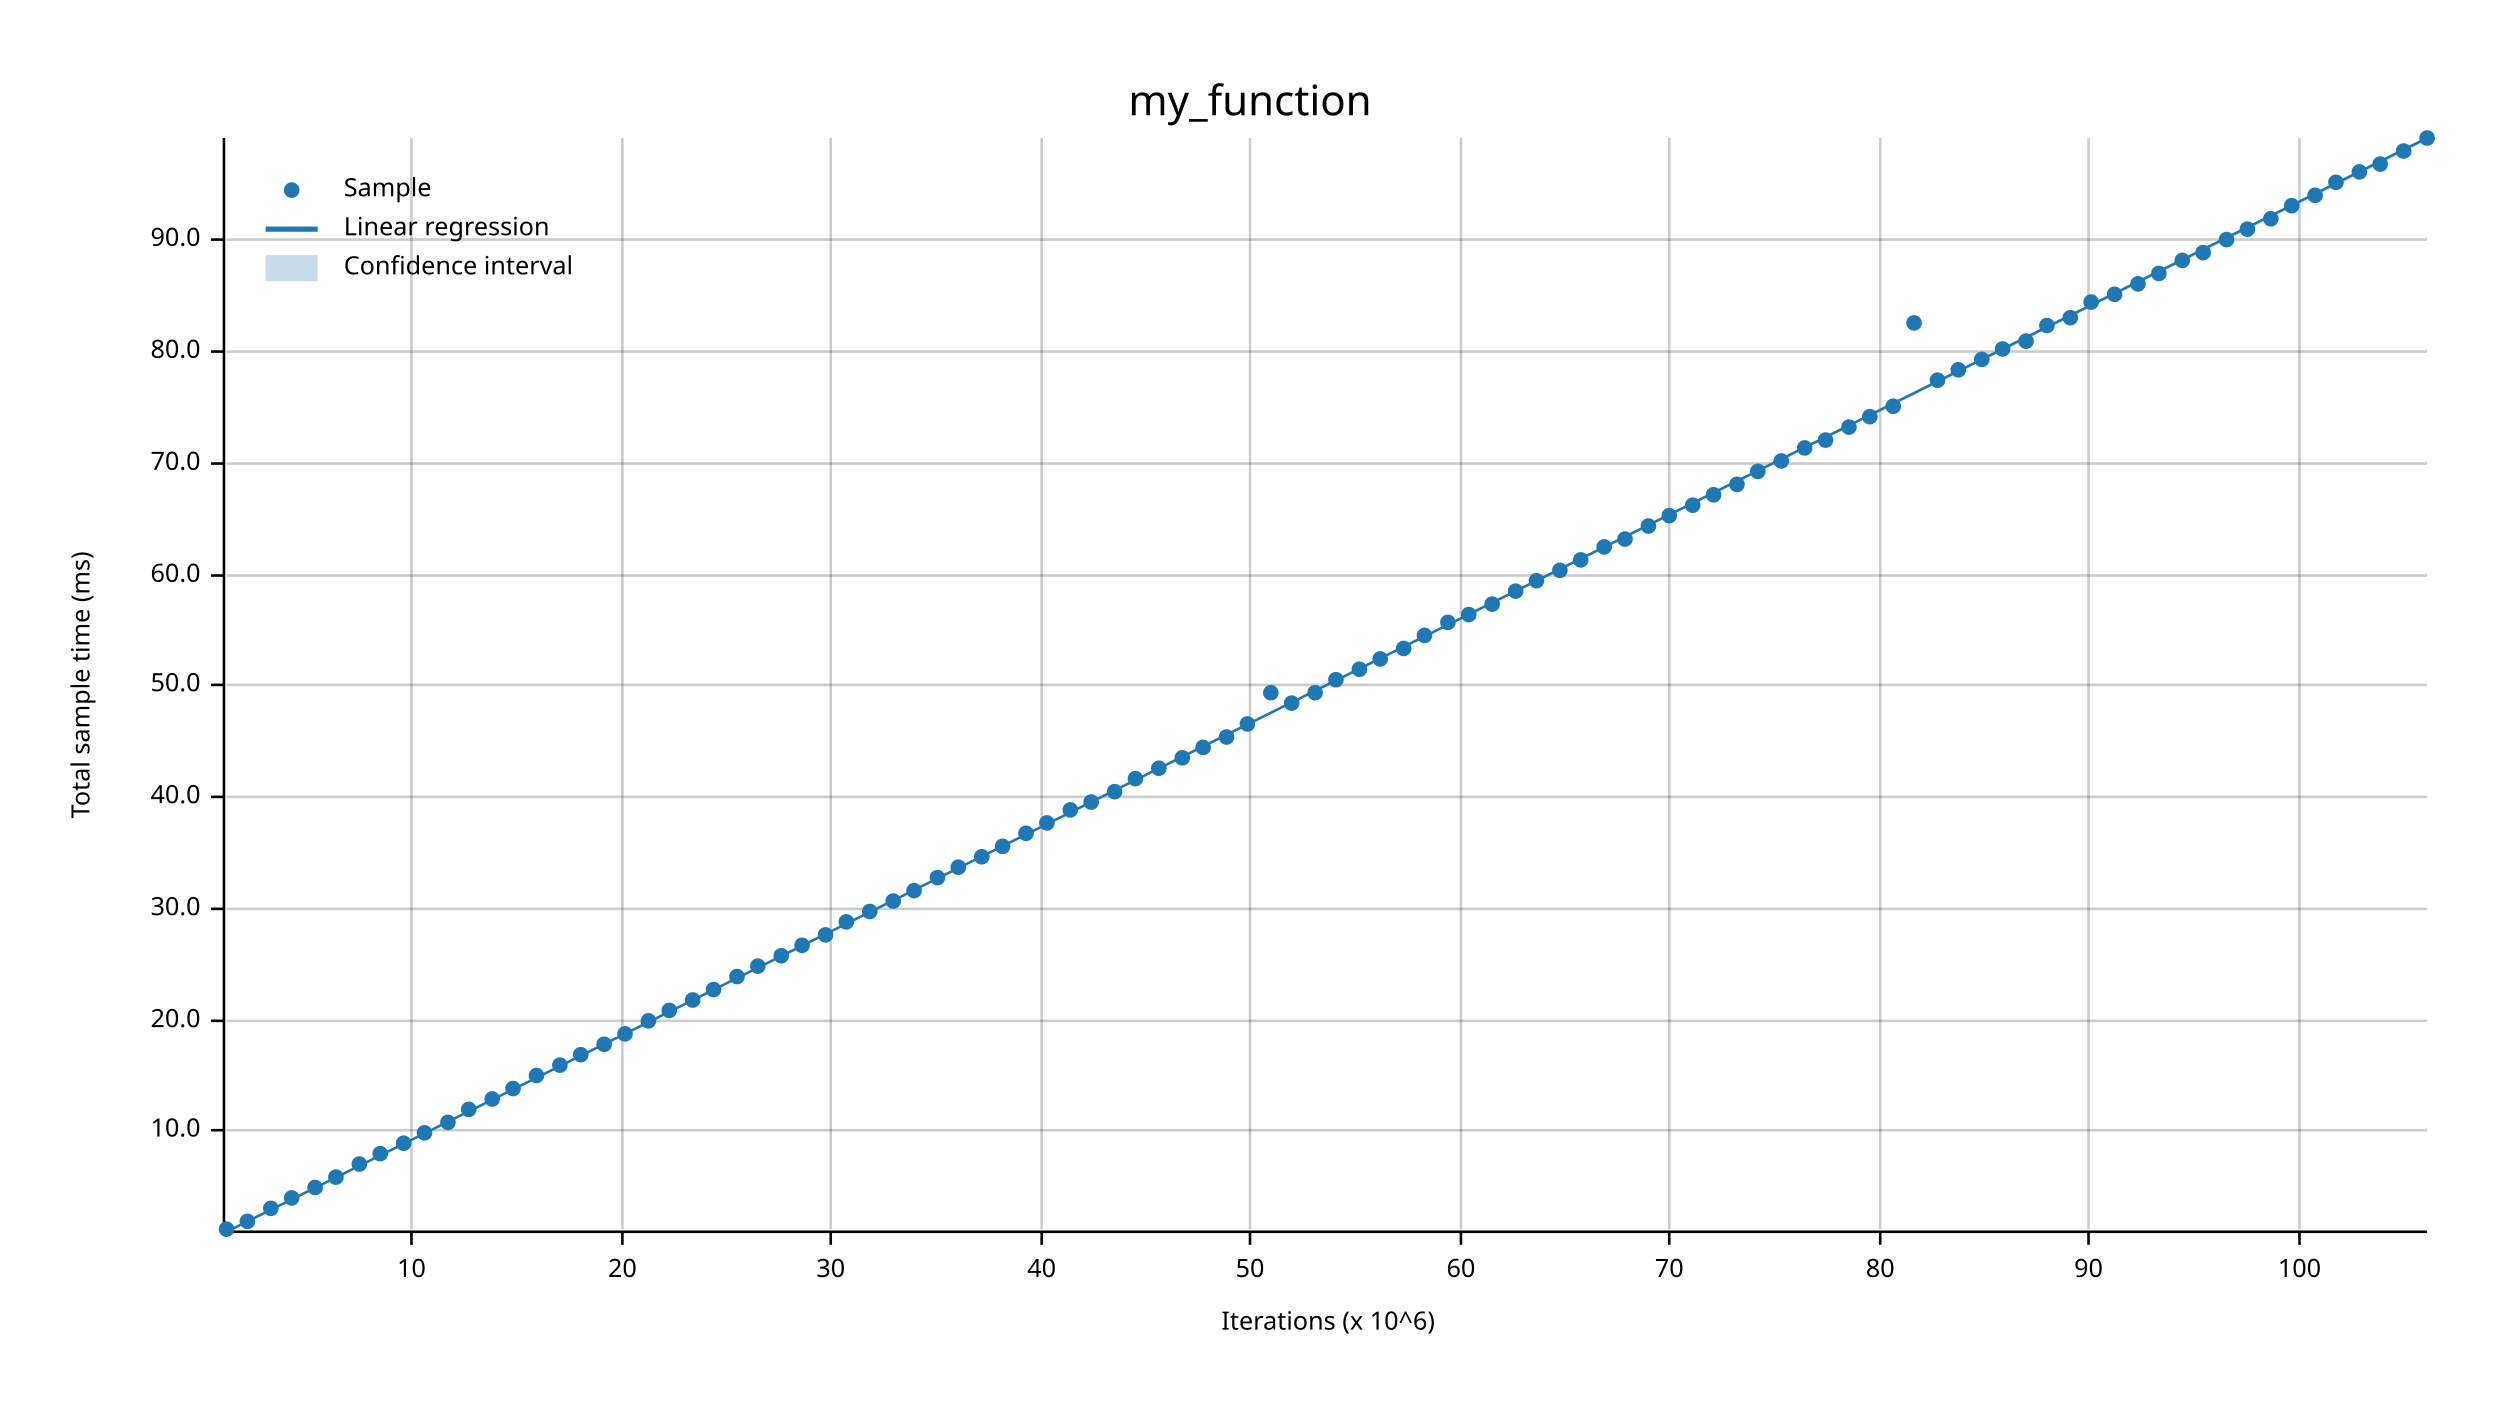
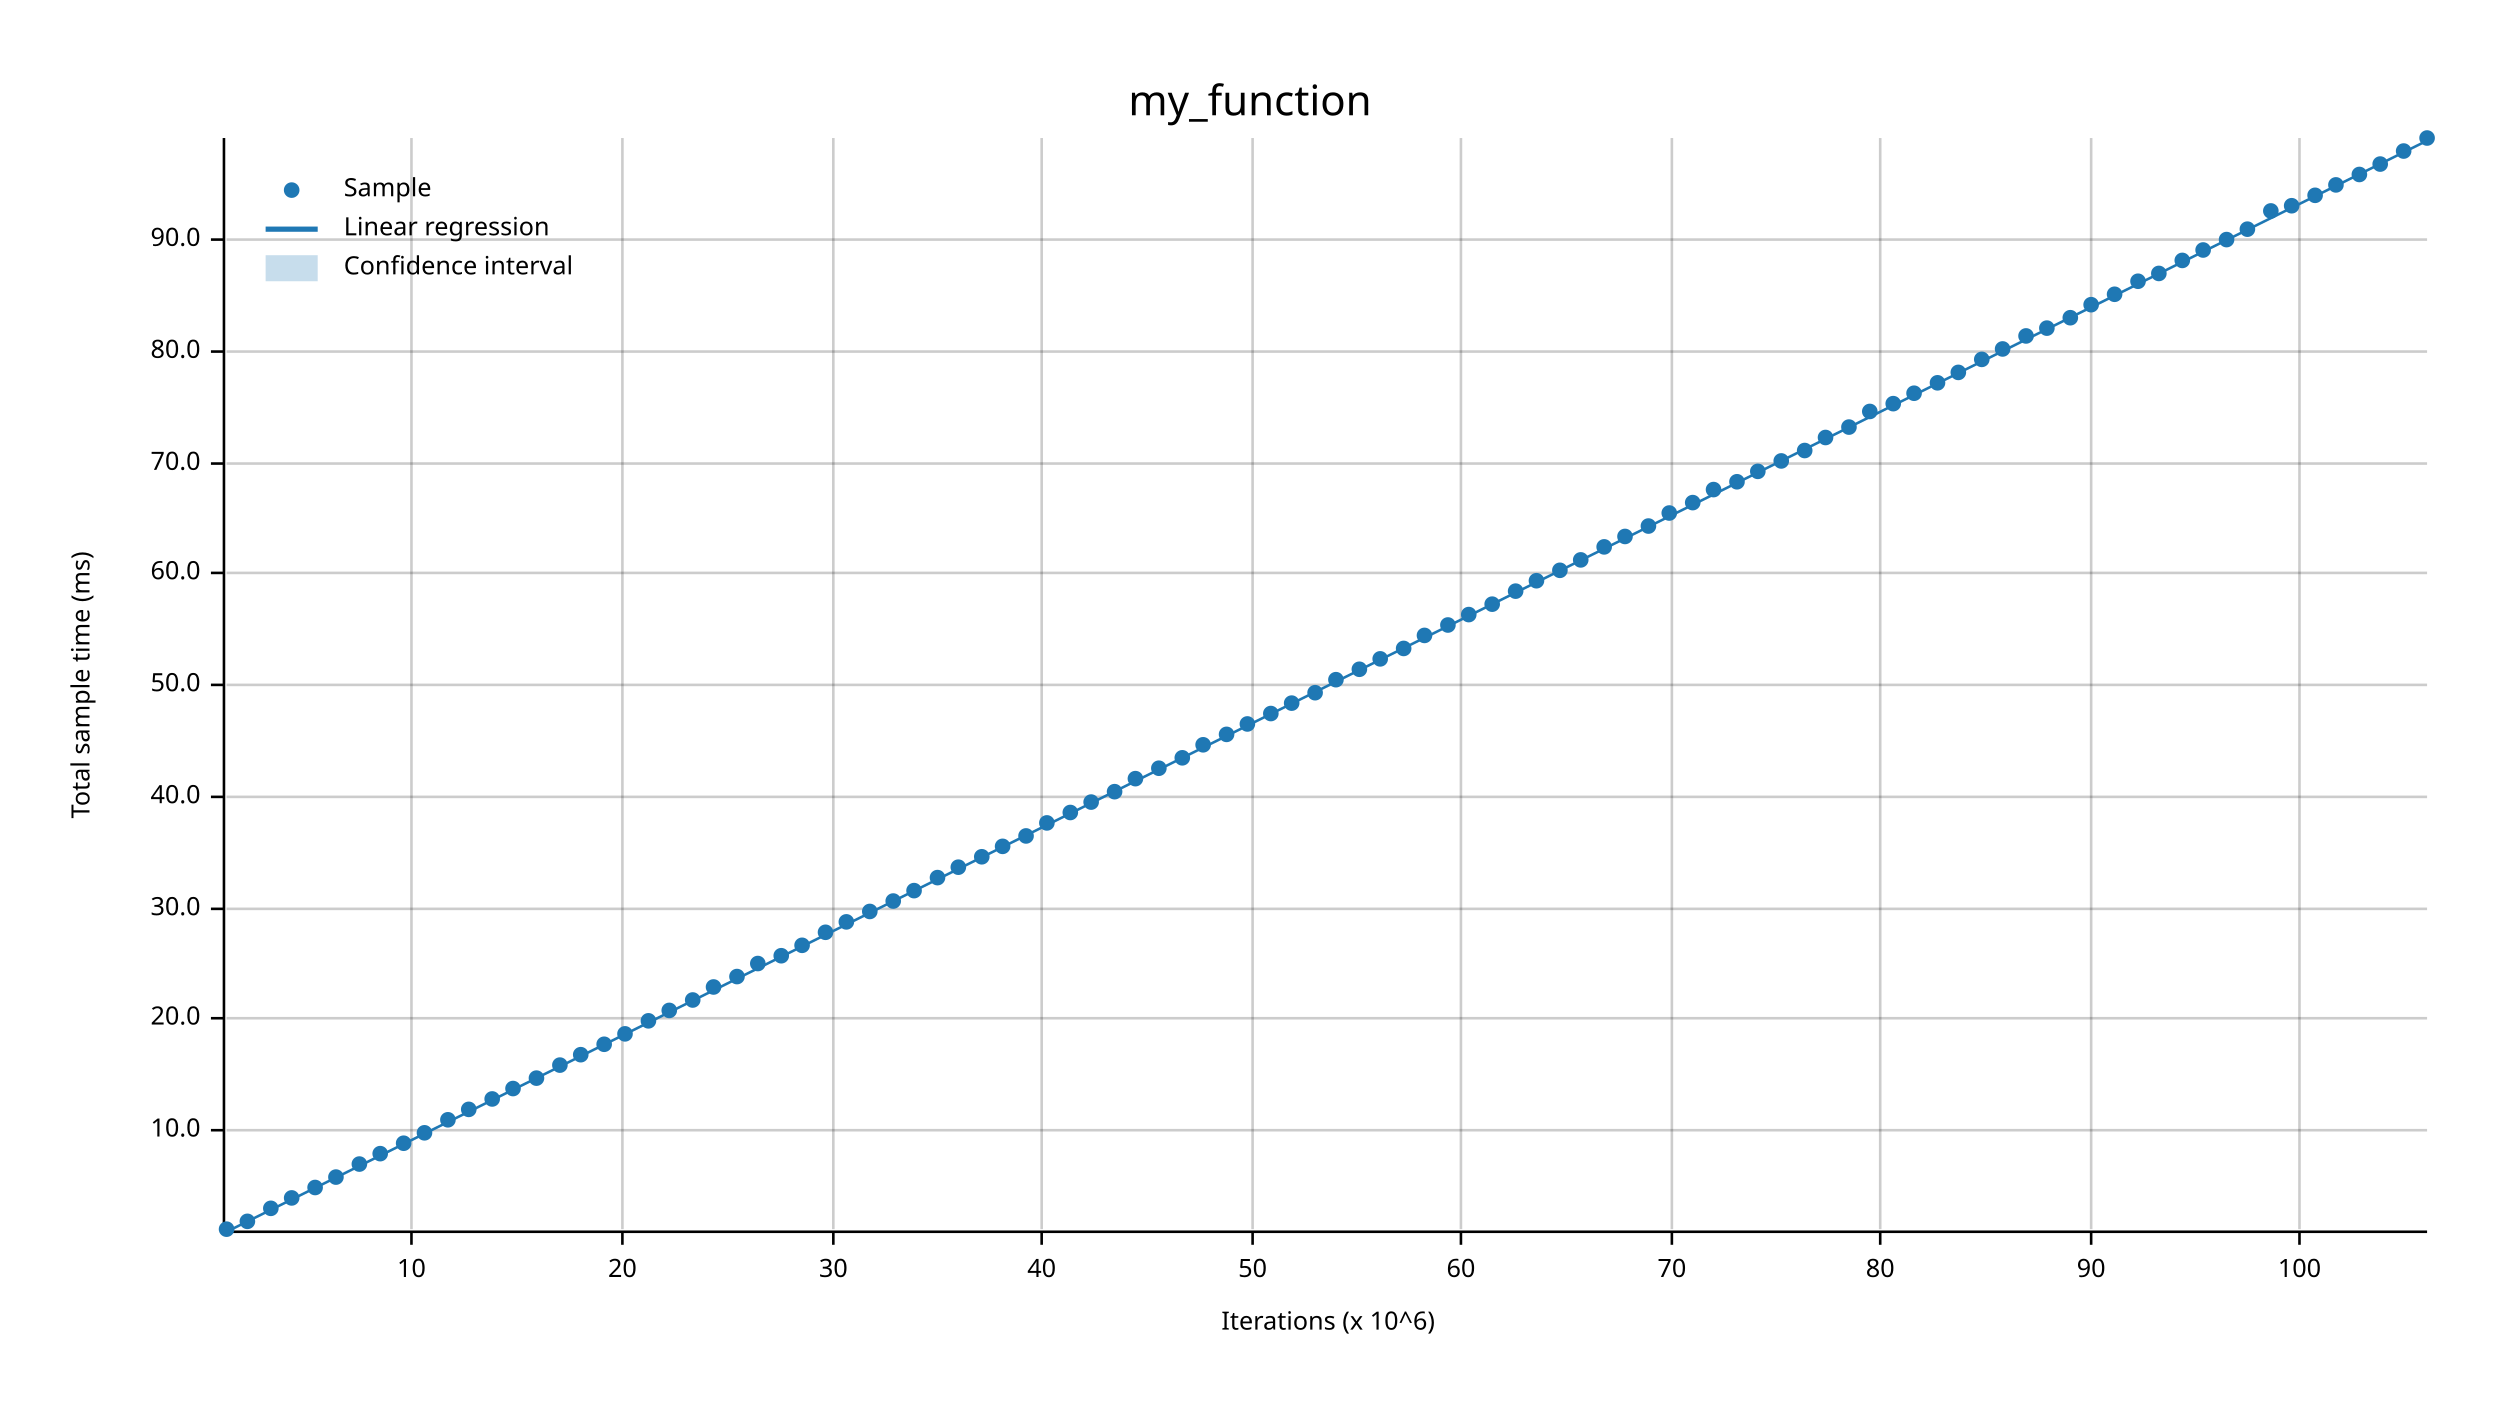
<svg xmlns="http://www.w3.org/2000/svg" width="960" height="540" viewBox="0 0 960 540">
  <text x="480" y="32" dy="0.76em" text-anchor="middle" font-family="sans-serif" font-size="16.129" opacity="1" fill="#000000">
my_function
</text>
  <text x="27" y="263" dy="0.76em" text-anchor="middle" font-family="sans-serif" font-size="9.677" opacity="1" fill="#000000" transform="rotate(270, 27, 263)">
Total sample time (ms)
</text>
  <text x="510" y="513" dy="-0.5ex" text-anchor="middle" font-family="sans-serif" font-size="9.677" opacity="1" fill="#000000">
Iterations (x 10^6)
</text>
  <line opacity="0.2" stroke="#000000" stroke-width="1" x1="158" y1="472" x2="158" y2="53" />
  <line opacity="0.2" stroke="#000000" stroke-width="1" x1="239" y1="472" x2="239" y2="53" />
-   <line opacity="0.2" stroke="#000000" stroke-width="1" x1="319" y1="472" x2="319" y2="53" />
+   <line opacity="0.2" stroke="#000000" stroke-width="1" x1="320" y1="472" x2="320" y2="53" />
  <line opacity="0.2" stroke="#000000" stroke-width="1" x1="400" y1="472" x2="400" y2="53" />
-   <line opacity="0.2" stroke="#000000" stroke-width="1" x1="480" y1="472" x2="480" y2="53" />
+   <line opacity="0.2" stroke="#000000" stroke-width="1" x1="481" y1="472" x2="481" y2="53" />
  <line opacity="0.2" stroke="#000000" stroke-width="1" x1="561" y1="472" x2="561" y2="53" />
-   <line opacity="0.2" stroke="#000000" stroke-width="1" x1="641" y1="472" x2="641" y2="53" />
+   <line opacity="0.2" stroke="#000000" stroke-width="1" x1="642" y1="472" x2="642" y2="53" />
  <line opacity="0.2" stroke="#000000" stroke-width="1" x1="722" y1="472" x2="722" y2="53" />
-   <line opacity="0.2" stroke="#000000" stroke-width="1" x1="802" y1="472" x2="802" y2="53" />
+   <line opacity="0.2" stroke="#000000" stroke-width="1" x1="803" y1="472" x2="803" y2="53" />
  <line opacity="0.2" stroke="#000000" stroke-width="1" x1="883" y1="472" x2="883" y2="53" />
  <line opacity="0.2" stroke="#000000" stroke-width="1" x1="87" y1="434" x2="932" y2="434" />
-   <line opacity="0.2" stroke="#000000" stroke-width="1" x1="87" y1="392" x2="932" y2="392" />
+   <line opacity="0.2" stroke="#000000" stroke-width="1" x1="87" y1="391" x2="932" y2="391" />
  <line opacity="0.2" stroke="#000000" stroke-width="1" x1="87" y1="349" x2="932" y2="349" />
  <line opacity="0.2" stroke="#000000" stroke-width="1" x1="87" y1="306" x2="932" y2="306" />
  <line opacity="0.2" stroke="#000000" stroke-width="1" x1="87" y1="263" x2="932" y2="263" />
-   <line opacity="0.2" stroke="#000000" stroke-width="1" x1="87" y1="221" x2="932" y2="221" />
+   <line opacity="0.2" stroke="#000000" stroke-width="1" x1="87" y1="220" x2="932" y2="220" />
  <line opacity="0.2" stroke="#000000" stroke-width="1" x1="87" y1="178" x2="932" y2="178" />
  <line opacity="0.2" stroke="#000000" stroke-width="1" x1="87" y1="135" x2="932" y2="135" />
  <line opacity="0.2" stroke="#000000" stroke-width="1" x1="87" y1="92" x2="932" y2="92" />
  <polyline fill="none" opacity="1" stroke="#000000" stroke-width="1" points="86,53 86,472 " />
  <text x="77" y="434" dy="0.5ex" text-anchor="end" font-family="sans-serif" font-size="9.677" opacity="1" fill="#000000">
10.0
</text>
  <polyline fill="none" opacity="1" stroke="#000000" stroke-width="1" points="81,434 86,434 " />
-   <text x="77" y="392" dy="0.5ex" text-anchor="end" font-family="sans-serif" font-size="9.677" opacity="1" fill="#000000">
+   <text x="77" y="391" dy="0.5ex" text-anchor="end" font-family="sans-serif" font-size="9.677" opacity="1" fill="#000000">
20.0
</text>
-   <polyline fill="none" opacity="1" stroke="#000000" stroke-width="1" points="81,392 86,392 " />
+   <polyline fill="none" opacity="1" stroke="#000000" stroke-width="1" points="81,391 86,391 " />
  <text x="77" y="349" dy="0.5ex" text-anchor="end" font-family="sans-serif" font-size="9.677" opacity="1" fill="#000000">
30.0
</text>
  <polyline fill="none" opacity="1" stroke="#000000" stroke-width="1" points="81,349 86,349 " />
  <text x="77" y="306" dy="0.5ex" text-anchor="end" font-family="sans-serif" font-size="9.677" opacity="1" fill="#000000">
40.0
</text>
  <polyline fill="none" opacity="1" stroke="#000000" stroke-width="1" points="81,306 86,306 " />
  <text x="77" y="263" dy="0.5ex" text-anchor="end" font-family="sans-serif" font-size="9.677" opacity="1" fill="#000000">
50.0
</text>
  <polyline fill="none" opacity="1" stroke="#000000" stroke-width="1" points="81,263 86,263 " />
-   <text x="77" y="221" dy="0.5ex" text-anchor="end" font-family="sans-serif" font-size="9.677" opacity="1" fill="#000000">
+   <text x="77" y="220" dy="0.5ex" text-anchor="end" font-family="sans-serif" font-size="9.677" opacity="1" fill="#000000">
60.0
</text>
-   <polyline fill="none" opacity="1" stroke="#000000" stroke-width="1" points="81,221 86,221 " />
+   <polyline fill="none" opacity="1" stroke="#000000" stroke-width="1" points="81,220 86,220 " />
  <text x="77" y="178" dy="0.5ex" text-anchor="end" font-family="sans-serif" font-size="9.677" opacity="1" fill="#000000">
70.0
</text>
  <polyline fill="none" opacity="1" stroke="#000000" stroke-width="1" points="81,178 86,178 " />
  <text x="77" y="135" dy="0.5ex" text-anchor="end" font-family="sans-serif" font-size="9.677" opacity="1" fill="#000000">
80.0
</text>
  <polyline fill="none" opacity="1" stroke="#000000" stroke-width="1" points="81,135 86,135 " />
  <text x="77" y="92" dy="0.5ex" text-anchor="end" font-family="sans-serif" font-size="9.677" opacity="1" fill="#000000">
90.0
</text>
  <polyline fill="none" opacity="1" stroke="#000000" stroke-width="1" points="81,92 86,92 " />
  <polyline fill="none" opacity="1" stroke="#000000" stroke-width="1" points="87,473 932,473 " />
  <text x="158" y="483" dy="0.76em" text-anchor="middle" font-family="sans-serif" font-size="9.677" opacity="1" fill="#000000">
10
</text>
  <polyline fill="none" opacity="1" stroke="#000000" stroke-width="1" points="158,473 158,478 " />
  <text x="239" y="483" dy="0.76em" text-anchor="middle" font-family="sans-serif" font-size="9.677" opacity="1" fill="#000000">
20
</text>
  <polyline fill="none" opacity="1" stroke="#000000" stroke-width="1" points="239,473 239,478 " />
-   <text x="319" y="483" dy="0.76em" text-anchor="middle" font-family="sans-serif" font-size="9.677" opacity="1" fill="#000000">
+   <text x="320" y="483" dy="0.76em" text-anchor="middle" font-family="sans-serif" font-size="9.677" opacity="1" fill="#000000">
30
</text>
-   <polyline fill="none" opacity="1" stroke="#000000" stroke-width="1" points="319,473 319,478 " />
+   <polyline fill="none" opacity="1" stroke="#000000" stroke-width="1" points="320,473 320,478 " />
  <text x="400" y="483" dy="0.76em" text-anchor="middle" font-family="sans-serif" font-size="9.677" opacity="1" fill="#000000">
40
</text>
  <polyline fill="none" opacity="1" stroke="#000000" stroke-width="1" points="400,473 400,478 " />
-   <text x="480" y="483" dy="0.76em" text-anchor="middle" font-family="sans-serif" font-size="9.677" opacity="1" fill="#000000">
+   <text x="481" y="483" dy="0.76em" text-anchor="middle" font-family="sans-serif" font-size="9.677" opacity="1" fill="#000000">
50
</text>
-   <polyline fill="none" opacity="1" stroke="#000000" stroke-width="1" points="480,473 480,478 " />
+   <polyline fill="none" opacity="1" stroke="#000000" stroke-width="1" points="481,473 481,478 " />
  <text x="561" y="483" dy="0.76em" text-anchor="middle" font-family="sans-serif" font-size="9.677" opacity="1" fill="#000000">
60
</text>
  <polyline fill="none" opacity="1" stroke="#000000" stroke-width="1" points="561,473 561,478 " />
-   <text x="641" y="483" dy="0.76em" text-anchor="middle" font-family="sans-serif" font-size="9.677" opacity="1" fill="#000000">
+   <text x="642" y="483" dy="0.76em" text-anchor="middle" font-family="sans-serif" font-size="9.677" opacity="1" fill="#000000">
70
</text>
-   <polyline fill="none" opacity="1" stroke="#000000" stroke-width="1" points="641,473 641,478 " />
+   <polyline fill="none" opacity="1" stroke="#000000" stroke-width="1" points="642,473 642,478 " />
  <text x="722" y="483" dy="0.76em" text-anchor="middle" font-family="sans-serif" font-size="9.677" opacity="1" fill="#000000">
80
</text>
  <polyline fill="none" opacity="1" stroke="#000000" stroke-width="1" points="722,473 722,478 " />
-   <text x="802" y="483" dy="0.76em" text-anchor="middle" font-family="sans-serif" font-size="9.677" opacity="1" fill="#000000">
+   <text x="803" y="483" dy="0.76em" text-anchor="middle" font-family="sans-serif" font-size="9.677" opacity="1" fill="#000000">
90
</text>
-   <polyline fill="none" opacity="1" stroke="#000000" stroke-width="1" points="802,473 802,478 " />
+   <polyline fill="none" opacity="1" stroke="#000000" stroke-width="1" points="803,473 803,478 " />
  <text x="883" y="483" dy="0.76em" text-anchor="middle" font-family="sans-serif" font-size="9.677" opacity="1" fill="#000000">
100
</text>
  <polyline fill="none" opacity="1" stroke="#000000" stroke-width="1" points="883,473 883,478 " />
  <circle cx="87" cy="472" r="3" opacity="1" fill="#1F78B4" stroke="none" stroke-width="1" />
  <circle cx="95" cy="469" r="3" opacity="1" fill="#1F78B4" stroke="none" stroke-width="1" />
  <circle cx="104" cy="464" r="3" opacity="1" fill="#1F78B4" stroke="none" stroke-width="1" />
  <circle cx="112" cy="460" r="3" opacity="1" fill="#1F78B4" stroke="none" stroke-width="1" />
  <circle cx="121" cy="456" r="3" opacity="1" fill="#1F78B4" stroke="none" stroke-width="1" />
  <circle cx="129" cy="452" r="3" opacity="1" fill="#1F78B4" stroke="none" stroke-width="1" />
  <circle cx="138" cy="447" r="3" opacity="1" fill="#1F78B4" stroke="none" stroke-width="1" />
  <circle cx="146" cy="443" r="3" opacity="1" fill="#1F78B4" stroke="none" stroke-width="1" />
  <circle cx="155" cy="439" r="3" opacity="1" fill="#1F78B4" stroke="none" stroke-width="1" />
  <circle cx="163" cy="435" r="3" opacity="1" fill="#1F78B4" stroke="none" stroke-width="1" />
-   <circle cx="172" cy="431" r="3" opacity="1" fill="#1F78B4" stroke="none" stroke-width="1" />
+   <circle cx="172" cy="430" r="3" opacity="1" fill="#1F78B4" stroke="none" stroke-width="1" />
  <circle cx="180" cy="426" r="3" opacity="1" fill="#1F78B4" stroke="none" stroke-width="1" />
  <circle cx="189" cy="422" r="3" opacity="1" fill="#1F78B4" stroke="none" stroke-width="1" />
  <circle cx="197" cy="418" r="3" opacity="1" fill="#1F78B4" stroke="none" stroke-width="1" />
-   <circle cx="206" cy="413" r="3" opacity="1" fill="#1F78B4" stroke="none" stroke-width="1" />
+   <circle cx="206" cy="414" r="3" opacity="1" fill="#1F78B4" stroke="none" stroke-width="1" />
  <circle cx="215" cy="409" r="3" opacity="1" fill="#1F78B4" stroke="none" stroke-width="1" />
  <circle cx="223" cy="405" r="3" opacity="1" fill="#1F78B4" stroke="none" stroke-width="1" />
  <circle cx="232" cy="401" r="3" opacity="1" fill="#1F78B4" stroke="none" stroke-width="1" />
  <circle cx="240" cy="397" r="3" opacity="1" fill="#1F78B4" stroke="none" stroke-width="1" />
  <circle cx="249" cy="392" r="3" opacity="1" fill="#1F78B4" stroke="none" stroke-width="1" />
  <circle cx="257" cy="388" r="3" opacity="1" fill="#1F78B4" stroke="none" stroke-width="1" />
  <circle cx="266" cy="384" r="3" opacity="1" fill="#1F78B4" stroke="none" stroke-width="1" />
-   <circle cx="274" cy="380" r="3" opacity="1" fill="#1F78B4" stroke="none" stroke-width="1" />
+   <circle cx="274" cy="379" r="3" opacity="1" fill="#1F78B4" stroke="none" stroke-width="1" />
  <circle cx="283" cy="375" r="3" opacity="1" fill="#1F78B4" stroke="none" stroke-width="1" />
-   <circle cx="291" cy="371" r="3" opacity="1" fill="#1F78B4" stroke="none" stroke-width="1" />
+   <circle cx="291" cy="370" r="3" opacity="1" fill="#1F78B4" stroke="none" stroke-width="1" />
  <circle cx="300" cy="367" r="3" opacity="1" fill="#1F78B4" stroke="none" stroke-width="1" />
  <circle cx="308" cy="363" r="3" opacity="1" fill="#1F78B4" stroke="none" stroke-width="1" />
-   <circle cx="317" cy="359" r="3" opacity="1" fill="#1F78B4" stroke="none" stroke-width="1" />
+   <circle cx="317" cy="358" r="3" opacity="1" fill="#1F78B4" stroke="none" stroke-width="1" />
  <circle cx="325" cy="354" r="3" opacity="1" fill="#1F78B4" stroke="none" stroke-width="1" />
  <circle cx="334" cy="350" r="3" opacity="1" fill="#1F78B4" stroke="none" stroke-width="1" />
  <circle cx="343" cy="346" r="3" opacity="1" fill="#1F78B4" stroke="none" stroke-width="1" />
  <circle cx="351" cy="342" r="3" opacity="1" fill="#1F78B4" stroke="none" stroke-width="1" />
  <circle cx="360" cy="337" r="3" opacity="1" fill="#1F78B4" stroke="none" stroke-width="1" />
  <circle cx="368" cy="333" r="3" opacity="1" fill="#1F78B4" stroke="none" stroke-width="1" />
  <circle cx="377" cy="329" r="3" opacity="1" fill="#1F78B4" stroke="none" stroke-width="1" />
  <circle cx="385" cy="325" r="3" opacity="1" fill="#1F78B4" stroke="none" stroke-width="1" />
-   <circle cx="394" cy="320" r="3" opacity="1" fill="#1F78B4" stroke="none" stroke-width="1" />
+   <circle cx="394" cy="321" r="3" opacity="1" fill="#1F78B4" stroke="none" stroke-width="1" />
  <circle cx="402" cy="316" r="3" opacity="1" fill="#1F78B4" stroke="none" stroke-width="1" />
-   <circle cx="411" cy="311" r="3" opacity="1" fill="#1F78B4" stroke="none" stroke-width="1" />
+   <circle cx="411" cy="312" r="3" opacity="1" fill="#1F78B4" stroke="none" stroke-width="1" />
  <circle cx="419" cy="308" r="3" opacity="1" fill="#1F78B4" stroke="none" stroke-width="1" />
  <circle cx="428" cy="304" r="3" opacity="1" fill="#1F78B4" stroke="none" stroke-width="1" />
  <circle cx="436" cy="299" r="3" opacity="1" fill="#1F78B4" stroke="none" stroke-width="1" />
  <circle cx="445" cy="295" r="3" opacity="1" fill="#1F78B4" stroke="none" stroke-width="1" />
  <circle cx="454" cy="291" r="3" opacity="1" fill="#1F78B4" stroke="none" stroke-width="1" />
-   <circle cx="462" cy="287" r="3" opacity="1" fill="#1F78B4" stroke="none" stroke-width="1" />
-   <circle cx="471" cy="283" r="3" opacity="1" fill="#1F78B4" stroke="none" stroke-width="1" />
+   <circle cx="462" cy="286" r="3" opacity="1" fill="#1F78B4" stroke="none" stroke-width="1" />
+   <circle cx="471" cy="282" r="3" opacity="1" fill="#1F78B4" stroke="none" stroke-width="1" />
  <circle cx="479" cy="278" r="3" opacity="1" fill="#1F78B4" stroke="none" stroke-width="1" />
-   <circle cx="488" cy="266" r="3" opacity="1" fill="#1F78B4" stroke="none" stroke-width="1" />
+   <circle cx="488" cy="274" r="3" opacity="1" fill="#1F78B4" stroke="none" stroke-width="1" />
  <circle cx="496" cy="270" r="3" opacity="1" fill="#1F78B4" stroke="none" stroke-width="1" />
  <circle cx="505" cy="266" r="3" opacity="1" fill="#1F78B4" stroke="none" stroke-width="1" />
  <circle cx="513" cy="261" r="3" opacity="1" fill="#1F78B4" stroke="none" stroke-width="1" />
  <circle cx="522" cy="257" r="3" opacity="1" fill="#1F78B4" stroke="none" stroke-width="1" />
  <circle cx="530" cy="253" r="3" opacity="1" fill="#1F78B4" stroke="none" stroke-width="1" />
  <circle cx="539" cy="249" r="3" opacity="1" fill="#1F78B4" stroke="none" stroke-width="1" />
  <circle cx="547" cy="244" r="3" opacity="1" fill="#1F78B4" stroke="none" stroke-width="1" />
-   <circle cx="556" cy="239" r="3" opacity="1" fill="#1F78B4" stroke="none" stroke-width="1" />
+   <circle cx="556" cy="240" r="3" opacity="1" fill="#1F78B4" stroke="none" stroke-width="1" />
  <circle cx="564" cy="236" r="3" opacity="1" fill="#1F78B4" stroke="none" stroke-width="1" />
  <circle cx="573" cy="232" r="3" opacity="1" fill="#1F78B4" stroke="none" stroke-width="1" />
  <circle cx="582" cy="227" r="3" opacity="1" fill="#1F78B4" stroke="none" stroke-width="1" />
  <circle cx="590" cy="223" r="3" opacity="1" fill="#1F78B4" stroke="none" stroke-width="1" />
  <circle cx="599" cy="219" r="3" opacity="1" fill="#1F78B4" stroke="none" stroke-width="1" />
  <circle cx="607" cy="215" r="3" opacity="1" fill="#1F78B4" stroke="none" stroke-width="1" />
  <circle cx="616" cy="210" r="3" opacity="1" fill="#1F78B4" stroke="none" stroke-width="1" />
-   <circle cx="624" cy="207" r="3" opacity="1" fill="#1F78B4" stroke="none" stroke-width="1" />
+   <circle cx="624" cy="206" r="3" opacity="1" fill="#1F78B4" stroke="none" stroke-width="1" />
  <circle cx="633" cy="202" r="3" opacity="1" fill="#1F78B4" stroke="none" stroke-width="1" />
-   <circle cx="641" cy="198" r="3" opacity="1" fill="#1F78B4" stroke="none" stroke-width="1" />
-   <circle cx="650" cy="194" r="3" opacity="1" fill="#1F78B4" stroke="none" stroke-width="1" />
-   <circle cx="658" cy="190" r="3" opacity="1" fill="#1F78B4" stroke="none" stroke-width="1" />
-   <circle cx="667" cy="186" r="3" opacity="1" fill="#1F78B4" stroke="none" stroke-width="1" />
+   <circle cx="641" cy="197" r="3" opacity="1" fill="#1F78B4" stroke="none" stroke-width="1" />
+   <circle cx="650" cy="193" r="3" opacity="1" fill="#1F78B4" stroke="none" stroke-width="1" />
+   <circle cx="658" cy="188" r="3" opacity="1" fill="#1F78B4" stroke="none" stroke-width="1" />
+   <circle cx="667" cy="185" r="3" opacity="1" fill="#1F78B4" stroke="none" stroke-width="1" />
  <circle cx="675" cy="181" r="3" opacity="1" fill="#1F78B4" stroke="none" stroke-width="1" />
  <circle cx="684" cy="177" r="3" opacity="1" fill="#1F78B4" stroke="none" stroke-width="1" />
-   <circle cx="693" cy="172" r="3" opacity="1" fill="#1F78B4" stroke="none" stroke-width="1" />
-   <circle cx="701" cy="169" r="3" opacity="1" fill="#1F78B4" stroke="none" stroke-width="1" />
+   <circle cx="693" cy="173" r="3" opacity="1" fill="#1F78B4" stroke="none" stroke-width="1" />
+   <circle cx="701" cy="168" r="3" opacity="1" fill="#1F78B4" stroke="none" stroke-width="1" />
  <circle cx="710" cy="164" r="3" opacity="1" fill="#1F78B4" stroke="none" stroke-width="1" />
-   <circle cx="718" cy="160" r="3" opacity="1" fill="#1F78B4" stroke="none" stroke-width="1" />
-   <circle cx="727" cy="156" r="3" opacity="1" fill="#1F78B4" stroke="none" stroke-width="1" />
-   <circle cx="735" cy="124" r="3" opacity="1" fill="#1F78B4" stroke="none" stroke-width="1" />
-   <circle cx="744" cy="146" r="3" opacity="1" fill="#1F78B4" stroke="none" stroke-width="1" />
-   <circle cx="752" cy="142" r="3" opacity="1" fill="#1F78B4" stroke="none" stroke-width="1" />
+   <circle cx="718" cy="158" r="3" opacity="1" fill="#1F78B4" stroke="none" stroke-width="1" />
+   <circle cx="727" cy="155" r="3" opacity="1" fill="#1F78B4" stroke="none" stroke-width="1" />
+   <circle cx="735" cy="151" r="3" opacity="1" fill="#1F78B4" stroke="none" stroke-width="1" />
+   <circle cx="744" cy="147" r="3" opacity="1" fill="#1F78B4" stroke="none" stroke-width="1" />
+   <circle cx="752" cy="143" r="3" opacity="1" fill="#1F78B4" stroke="none" stroke-width="1" />
  <circle cx="761" cy="138" r="3" opacity="1" fill="#1F78B4" stroke="none" stroke-width="1" />
  <circle cx="769" cy="134" r="3" opacity="1" fill="#1F78B4" stroke="none" stroke-width="1" />
-   <circle cx="778" cy="131" r="3" opacity="1" fill="#1F78B4" stroke="none" stroke-width="1" />
-   <circle cx="786" cy="125" r="3" opacity="1" fill="#1F78B4" stroke="none" stroke-width="1" />
+   <circle cx="778" cy="129" r="3" opacity="1" fill="#1F78B4" stroke="none" stroke-width="1" />
+   <circle cx="786" cy="126" r="3" opacity="1" fill="#1F78B4" stroke="none" stroke-width="1" />
  <circle cx="795" cy="122" r="3" opacity="1" fill="#1F78B4" stroke="none" stroke-width="1" />
-   <circle cx="803" cy="116" r="3" opacity="1" fill="#1F78B4" stroke="none" stroke-width="1" />
+   <circle cx="803" cy="117" r="3" opacity="1" fill="#1F78B4" stroke="none" stroke-width="1" />
  <circle cx="812" cy="113" r="3" opacity="1" fill="#1F78B4" stroke="none" stroke-width="1" />
-   <circle cx="821" cy="109" r="3" opacity="1" fill="#1F78B4" stroke="none" stroke-width="1" />
+   <circle cx="821" cy="108" r="3" opacity="1" fill="#1F78B4" stroke="none" stroke-width="1" />
  <circle cx="829" cy="105" r="3" opacity="1" fill="#1F78B4" stroke="none" stroke-width="1" />
  <circle cx="838" cy="100" r="3" opacity="1" fill="#1F78B4" stroke="none" stroke-width="1" />
-   <circle cx="846" cy="97" r="3" opacity="1" fill="#1F78B4" stroke="none" stroke-width="1" />
+   <circle cx="846" cy="96" r="3" opacity="1" fill="#1F78B4" stroke="none" stroke-width="1" />
  <circle cx="855" cy="92" r="3" opacity="1" fill="#1F78B4" stroke="none" stroke-width="1" />
  <circle cx="863" cy="88" r="3" opacity="1" fill="#1F78B4" stroke="none" stroke-width="1" />
-   <circle cx="872" cy="84" r="3" opacity="1" fill="#1F78B4" stroke="none" stroke-width="1" />
+   <circle cx="872" cy="81" r="3" opacity="1" fill="#1F78B4" stroke="none" stroke-width="1" />
  <circle cx="880" cy="79" r="3" opacity="1" fill="#1F78B4" stroke="none" stroke-width="1" />
  <circle cx="889" cy="75" r="3" opacity="1" fill="#1F78B4" stroke="none" stroke-width="1" />
-   <circle cx="897" cy="70" r="3" opacity="1" fill="#1F78B4" stroke="none" stroke-width="1" />
-   <circle cx="906" cy="66" r="3" opacity="1" fill="#1F78B4" stroke="none" stroke-width="1" />
+   <circle cx="897" cy="71" r="3" opacity="1" fill="#1F78B4" stroke="none" stroke-width="1" />
+   <circle cx="906" cy="67" r="3" opacity="1" fill="#1F78B4" stroke="none" stroke-width="1" />
  <circle cx="914" cy="63" r="3" opacity="1" fill="#1F78B4" stroke="none" stroke-width="1" />
  <circle cx="923" cy="58" r="3" opacity="1" fill="#1F78B4" stroke="none" stroke-width="1" />
  <circle cx="932" cy="53" r="3" opacity="1" fill="#1F78B4" stroke="none" stroke-width="1" />
-   <polyline fill="none" opacity="1" stroke="#1F78B4" stroke-width="1" points="87,473 932,53 " />
-   <polygon opacity="0.25" fill="#1F78B4" points="87,473 932,54 932,53 " />
+   <polyline fill="none" opacity="1" stroke="#1F78B4" stroke-width="1" points="87,473 932,54 " />
+   <polygon opacity="0.25" fill="#1F78B4" points="87,473 932,54 932,54 " />
  <text x="132" y="68" dy="0.76em" text-anchor="start" font-family="sans-serif" font-size="9.677" opacity="1" fill="#000000">
Sample
</text>
  <text x="132" y="83" dy="0.76em" text-anchor="start" font-family="sans-serif" font-size="9.677" opacity="1" fill="#000000">
Linear regression
</text>
  <text x="132" y="98" dy="0.76em" text-anchor="start" font-family="sans-serif" font-size="9.677" opacity="1" fill="#000000">
Confidence interval
</text>
  <circle cx="112" cy="73" r="3" opacity="1" fill="#1F78B4" stroke="none" stroke-width="1" />
  <polyline fill="none" opacity="1" stroke="#1F78B4" stroke-width="2" points="102,88 122,88 " />
  <rect x="102" y="98" width="20" height="10" opacity="0.25" fill="#1F78B4" stroke="none" />
</svg>
